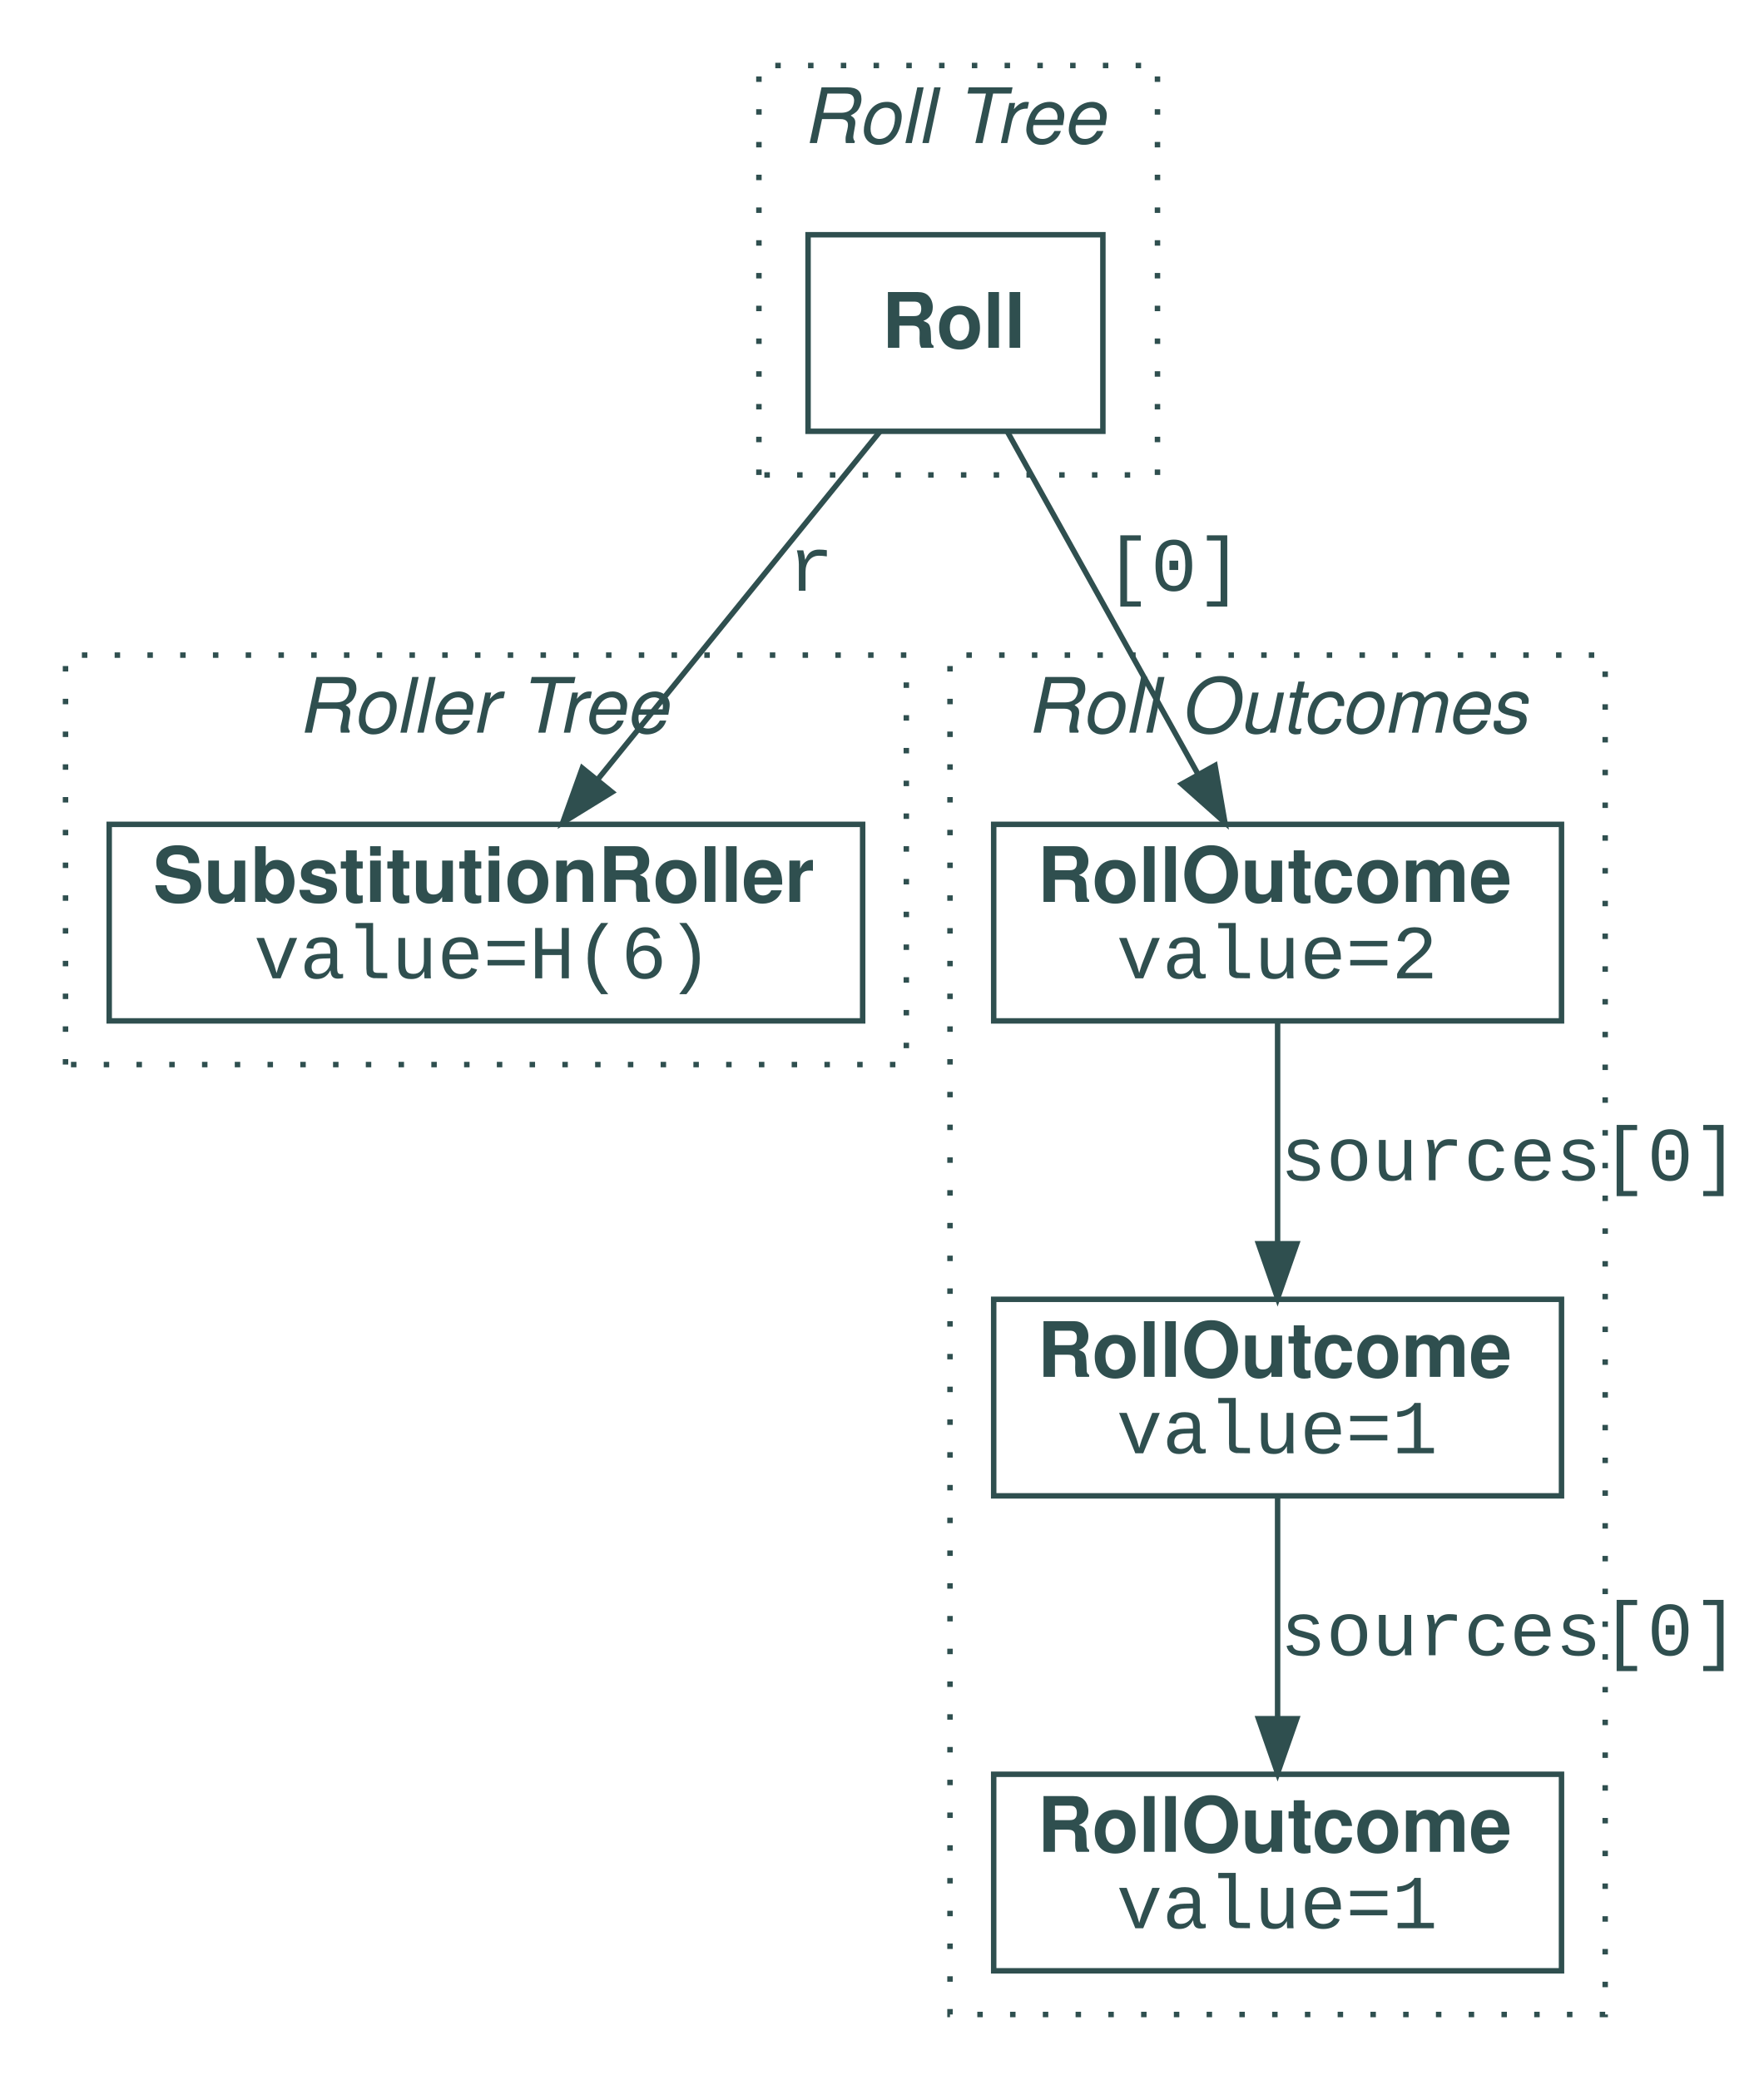
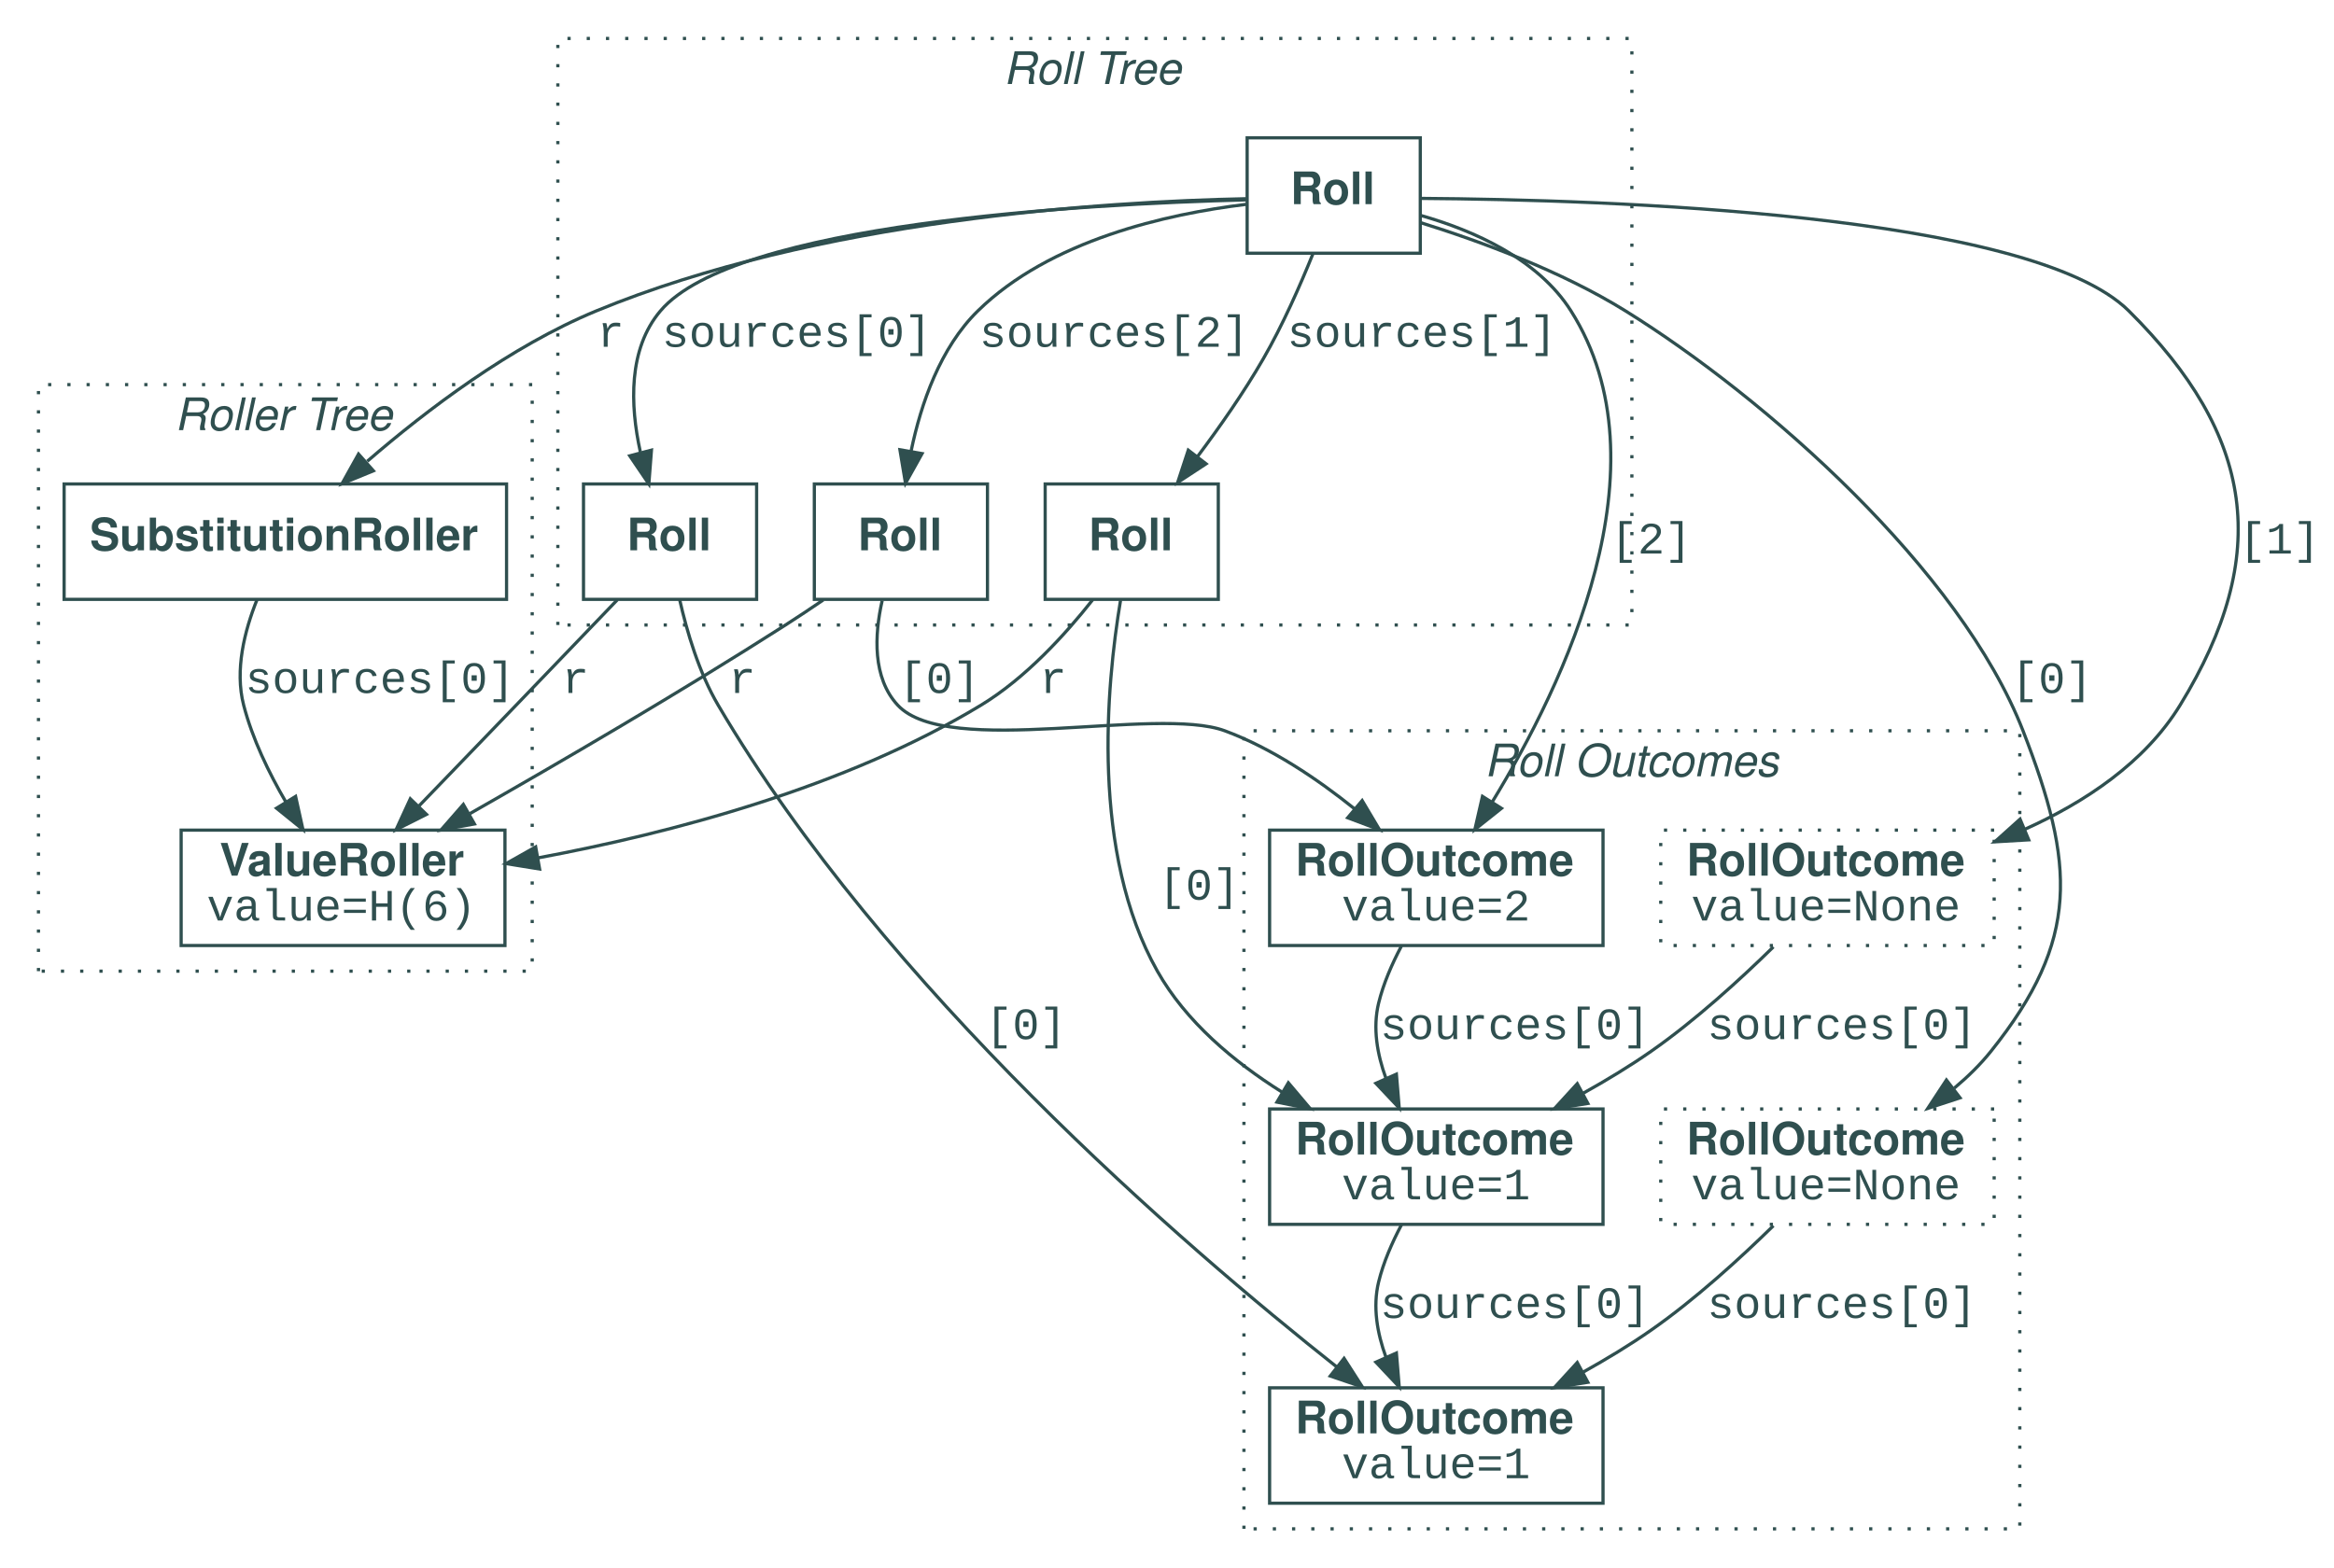
- <svg xmlns="http://www.w3.org/2000/svg" width="323pt" height="381pt" viewBox="0.00 0.00 323.00 381.00">
-   <g id="graph0" class="graph" transform="scale(1 1) rotate(0) translate(4 377)">
+ <svg xmlns="http://www.w3.org/2000/svg" width="728pt" height="489pt" viewBox="0.00 0.00 728.00 489.00">
+   <g id="graph0" class="graph" transform="scale(1 1) rotate(0) translate(4 485)">
    <g id="clust1" class="cluster">
-       <polygon fill="transparent" stroke="DarkSlateGray" stroke-dasharray="1,5" points="135,-290 135,-365 208,-365 208,-290 135,-290" />
-       <text text-anchor="start" x="143" y="-350.8" font-family="Helvetica,sans-Serif" font-style="italic" font-size="14.00" fill="DarkSlateGray">Roll Tree</text>
+       <polygon fill="transparent" stroke="DarkSlateGray" stroke-dasharray="1,5" points="170,-290 170,-473 505,-473 505,-290 170,-290" />
+       <text text-anchor="start" x="309" y="-458.8" font-family="Helvetica,sans-Serif" font-style="italic" font-size="14.00" fill="DarkSlateGray">Roll Tree</text>
    </g>
    <g id="clust2" class="cluster">
-       <polygon fill="transparent" stroke="DarkSlateGray" stroke-dasharray="1,5" points="8,-182 8,-257 162,-257 162,-182 8,-182" />
-       <text text-anchor="start" x="50.5" y="-242.8" font-family="Helvetica,sans-Serif" font-style="italic" font-size="14.00" fill="DarkSlateGray">Roller Tree</text>
+       <polygon fill="transparent" stroke="DarkSlateGray" stroke-dasharray="1,5" points="8,-182 8,-365 162,-365 162,-182 8,-182" />
+       <text text-anchor="start" x="50.5" y="-350.8" font-family="Helvetica,sans-Serif" font-style="italic" font-size="14.00" fill="DarkSlateGray">Roller Tree</text>
    </g>
    <g id="clust3" class="cluster">
-       <polygon fill="transparent" stroke="DarkSlateGray" stroke-dasharray="1,5" points="170,-8 170,-257 290,-257 290,-8 170,-8" />
-       <text text-anchor="start" x="184" y="-242.8" font-family="Helvetica,sans-Serif" font-style="italic" font-size="14.00" fill="DarkSlateGray">Roll Outcomes</text>
+       <polygon fill="transparent" stroke="DarkSlateGray" stroke-dasharray="1,5" points="384,-8 384,-257 626,-257 626,-8 384,-8" />
+       <text text-anchor="start" x="459" y="-242.8" font-family="Helvetica,sans-Serif" font-style="italic" font-size="14.00" fill="DarkSlateGray">Roll Outcomes</text>
    </g>
    <g id="node1" class="node">
-       <polygon fill="none" stroke="DarkSlateGray" points="198,-334 144,-334 144,-298 198,-298 198,-334" />
-       <text text-anchor="start" x="157.5" y="-313.3" font-family="Helvetica,sans-Serif" font-weight="bold" font-size="14.00" fill="DarkSlateGray">Roll</text>
+       <polygon fill="none" stroke="DarkSlateGray" points="439,-442 385,-442 385,-406 439,-406 439,-442" />
+       <text text-anchor="start" x="398.5" y="-421.3" font-family="Helvetica,sans-Serif" font-weight="bold" font-size="14.00" fill="DarkSlateGray">Roll</text>
    </g>
    <g id="node2" class="node">
-       <polygon fill="none" stroke="DarkSlateGray" points="154,-226 16,-226 16,-190 154,-190 154,-226" />
-       <text text-anchor="start" x="24" y="-211.8" font-family="Helvetica,sans-Serif" font-weight="bold" font-size="14.00" fill="DarkSlateGray">SubstitutionRoller</text>
-       <text text-anchor="start" x="42.5" y="-197.8" font-family="Courier New" font-size="14.00" fill="DarkSlateGray">value=H(6)</text>
+       <polygon fill="none" stroke="DarkSlateGray" points="154,-334 16,-334 16,-298 154,-298 154,-334" />
+       <text text-anchor="start" x="24" y="-313.3" font-family="Helvetica,sans-Serif" font-weight="bold" font-size="14.00" fill="DarkSlateGray">SubstitutionRoller</text>
    </g>
    <g id="edge1" class="edge">
-       <path fill="none" stroke="DarkSlateGray" d="M157.18,-297.97C143.22,-280.76 121.49,-253.98 105.52,-234.29" />
-       <polygon fill="DarkSlateGray" stroke="DarkSlateGray" points="108.09,-231.9 99.07,-226.34 102.65,-236.31 108.09,-231.9" />
-       <text text-anchor="middle" x="144.5" y="-268.8" font-family="Courier New" font-size="14.00" fill="DarkSlateGray">r</text>
+       <path fill="none" stroke="DarkSlateGray" d="M384.68,-423C340.43,-422.09 251.07,-416.51 182,-388 155.23,-376.95 128.99,-357.02 110.56,-341.09" />
+       <polygon fill="DarkSlateGray" stroke="DarkSlateGray" points="112.47,-338.11 102.67,-334.09 107.83,-343.34 112.47,-338.11" />
+       <text text-anchor="middle" x="186.5" y="-376.8" font-family="Courier New" font-size="14.00" fill="DarkSlateGray">r</text>
    </g>
    <g id="node3" class="node">
-       <polygon fill="none" stroke="DarkSlateGray" points="282,-226 178,-226 178,-190 282,-190 282,-226" />
-       <text text-anchor="start" x="186" y="-211.8" font-family="Helvetica,sans-Serif" font-weight="bold" font-size="14.00" fill="DarkSlateGray">RollOutcome</text>
-       <text text-anchor="start" x="200.5" y="-197.8" font-family="Courier New" font-size="14.00" fill="DarkSlateGray">value=2</text>
+       <polygon fill="none" stroke="DarkSlateGray" stroke-dasharray="1,5" points="618,-139 514,-139 514,-103 618,-103 618,-139" />
+       <text text-anchor="start" x="522" y="-124.8" font-family="Helvetica,sans-Serif" font-weight="bold" font-size="14.00" fill="DarkSlateGray">RollOutcome</text>
+       <text text-anchor="start" x="523.5" y="-110.8" font-family="Courier New" font-size="14.00" fill="DarkSlateGray">value=None</text>
    </g>
    <g id="edge2" class="edge">
-       <path fill="none" stroke="DarkSlateGray" d="M180.48,-297.97C189.93,-280.99 204.56,-254.7 215.48,-235.09" />
-       <polygon fill="DarkSlateGray" stroke="DarkSlateGray" points="218.54,-236.78 220.35,-226.34 212.43,-233.38 218.54,-236.78" />
-       <text text-anchor="middle" x="211" y="-268.8" font-family="Courier New" font-size="14.00" fill="DarkSlateGray">[0]</text>
+       <path fill="none" stroke="DarkSlateGray" d="M439.12,-415.53C457.9,-409.66 483.01,-400.41 503,-388 546.76,-360.84 607.5,-307.13 627,-257 643.19,-215.37 644.91,-191.87 617,-157 613.69,-152.86 609.76,-149.02 605.57,-145.51" />
+       <polygon fill="DarkSlateGray" stroke="DarkSlateGray" points="607.36,-142.48 597.29,-139.18 603.11,-148.04 607.36,-142.48" />
+       <text text-anchor="middle" x="636" y="-268.8" font-family="Courier New" font-size="14.00" fill="DarkSlateGray">[0]</text>
    </g>
    <g id="node4" class="node">
-       <polygon fill="none" stroke="DarkSlateGray" points="282,-139 178,-139 178,-103 282,-103 282,-139" />
-       <text text-anchor="start" x="186" y="-124.8" font-family="Helvetica,sans-Serif" font-weight="bold" font-size="14.00" fill="DarkSlateGray">RollOutcome</text>
-       <text text-anchor="start" x="200.5" y="-110.8" font-family="Courier New" font-size="14.00" fill="DarkSlateGray">value=1</text>
+       <polygon fill="none" stroke="DarkSlateGray" stroke-dasharray="1,5" points="618,-226 514,-226 514,-190 618,-190 618,-226" />
+       <text text-anchor="start" x="522" y="-211.8" font-family="Helvetica,sans-Serif" font-weight="bold" font-size="14.00" fill="DarkSlateGray">RollOutcome</text>
+       <text text-anchor="start" x="523.5" y="-197.8" font-family="Courier New" font-size="14.00" fill="DarkSlateGray">value=None</text>
    </g>
    <g id="edge3" class="edge">
-       <path fill="none" stroke="DarkSlateGray" d="M230,-189.8C230,-178.16 230,-162.55 230,-149.24" />
-       <polygon fill="DarkSlateGray" stroke="DarkSlateGray" points="233.5,-149.18 230,-139.18 226.5,-149.18 233.5,-149.18" />
-       <text text-anchor="middle" x="272.5" y="-160.8" font-family="Courier New" font-size="14.00" fill="DarkSlateGray">sources[0]</text>
+       <path fill="none" stroke="DarkSlateGray" d="M439.28,-423.1C497.14,-422.7 629.38,-418.41 660,-388 699.11,-349.15 704.81,-312 676,-265 665.03,-247.1 646.34,-234.7 627.46,-226.21" />
+       <polygon fill="DarkSlateGray" stroke="DarkSlateGray" points="628.78,-222.97 618.2,-222.35 626.08,-229.43 628.78,-222.97" />
+       <text text-anchor="middle" x="707" y="-312.3" font-family="Courier New" font-size="14.00" fill="DarkSlateGray">[1]</text>
    </g>
    <g id="node5" class="node">
-       <polygon fill="none" stroke="DarkSlateGray" points="282,-52 178,-52 178,-16 282,-16 282,-52" />
-       <text text-anchor="start" x="186" y="-37.8" font-family="Helvetica,sans-Serif" font-weight="bold" font-size="14.00" fill="DarkSlateGray">RollOutcome</text>
-       <text text-anchor="start" x="200.5" y="-23.8" font-family="Courier New" font-size="14.00" fill="DarkSlateGray">value=1</text>
+       <polygon fill="none" stroke="DarkSlateGray" points="496,-226 392,-226 392,-190 496,-190 496,-226" />
+       <text text-anchor="start" x="400" y="-211.8" font-family="Helvetica,sans-Serif" font-weight="bold" font-size="14.00" fill="DarkSlateGray">RollOutcome</text>
+       <text text-anchor="start" x="414.5" y="-197.8" font-family="Courier New" font-size="14.00" fill="DarkSlateGray">value=2</text>
    </g>
    <g id="edge4" class="edge">
-       <path fill="none" stroke="DarkSlateGray" d="M230,-102.8C230,-91.16 230,-75.55 230,-62.24" />
-       <polygon fill="DarkSlateGray" stroke="DarkSlateGray" points="233.5,-62.18 230,-52.18 226.5,-62.18 233.5,-62.18" />
-       <text text-anchor="middle" x="272.5" y="-73.8" font-family="Courier New" font-size="14.00" fill="DarkSlateGray">sources[0]</text>
+       <path fill="none" stroke="DarkSlateGray" d="M439.09,-417.8C455.72,-413.06 475.74,-404.21 486,-388 516.54,-339.77 483.91,-271.57 461.47,-234.83" />
+       <polygon fill="DarkSlateGray" stroke="DarkSlateGray" points="464.32,-232.8 456.03,-226.21 458.4,-236.53 464.32,-232.8" />
+       <text text-anchor="middle" x="511" y="-312.3" font-family="Courier New" font-size="14.00" fill="DarkSlateGray">[2]</text>
+     </g>
+     <g id="node6" class="node">
+       <polygon fill="none" stroke="DarkSlateGray" points="232,-334 178,-334 178,-298 232,-298 232,-334" />
+       <text text-anchor="start" x="191.5" y="-313.3" font-family="Helvetica,sans-Serif" font-weight="bold" font-size="14.00" fill="DarkSlateGray">Roll</text>
+     </g>
+     <g id="edge11" class="edge">
+       <path fill="none" stroke="DarkSlateGray" d="M384.69,-422.64C333.26,-421.32 225.11,-415.29 202,-388 191.93,-376.11 192.52,-358.66 195.72,-344.04" />
+       <polygon fill="DarkSlateGray" stroke="DarkSlateGray" points="199.2,-344.57 198.38,-334.01 192.43,-342.78 199.2,-344.57" />
+       <text text-anchor="middle" x="244.5" y="-376.8" font-family="Courier New" font-size="14.00" fill="DarkSlateGray">sources[0]</text>
+     </g>
+     <g id="node9" class="node">
+       <polygon fill="none" stroke="DarkSlateGray" points="376,-334 322,-334 322,-298 376,-298 376,-334" />
+       <text text-anchor="start" x="335.5" y="-313.3" font-family="Helvetica,sans-Serif" font-weight="bold" font-size="14.00" fill="DarkSlateGray">Roll</text>
+     </g>
+     <g id="edge12" class="edge">
+       <path fill="none" stroke="DarkSlateGray" d="M405.55,-405.89C401.57,-396.01 396.07,-383.51 390,-373 384.01,-362.61 376.48,-351.84 369.51,-342.54" />
+       <polygon fill="DarkSlateGray" stroke="DarkSlateGray" points="372.19,-340.29 363.33,-334.48 366.64,-344.55 372.19,-340.29" />
+       <text text-anchor="middle" x="439.5" y="-376.8" font-family="Courier New" font-size="14.00" fill="DarkSlateGray">sources[1]</text>
+     </g>
+     <g id="node11" class="node">
+       <polygon fill="none" stroke="DarkSlateGray" points="304,-334 250,-334 250,-298 304,-298 304,-334" />
+       <text text-anchor="start" x="263.5" y="-313.3" font-family="Helvetica,sans-Serif" font-weight="bold" font-size="14.00" fill="DarkSlateGray">Roll</text>
+     </g>
+     <g id="edge13" class="edge">
+       <path fill="none" stroke="DarkSlateGray" d="M384.73,-421.25C359.81,-418.23 323.52,-410.06 301,-388 289.26,-376.5 283.26,-359.06 280.2,-344.34" />
+       <polygon fill="DarkSlateGray" stroke="DarkSlateGray" points="283.6,-343.48 278.44,-334.23 276.7,-344.68 283.6,-343.48" />
+       <text text-anchor="middle" x="343.5" y="-376.8" font-family="Courier New" font-size="14.00" fill="DarkSlateGray">sources[2]</text>
+     </g>
+     <g id="node7" class="node">
+       <polygon fill="none" stroke="DarkSlateGray" points="153.5,-226 52.5,-226 52.5,-190 153.5,-190 153.5,-226" />
+       <text text-anchor="start" x="64.5" y="-211.8" font-family="Helvetica,sans-Serif" font-weight="bold" font-size="14.00" fill="DarkSlateGray">ValueRoller</text>
+       <text text-anchor="start" x="60.5" y="-197.8" font-family="Courier New" font-size="14.00" fill="DarkSlateGray">value=H(6)</text>
+     </g>
+     <g id="edge14" class="edge">
+       <path fill="none" stroke="DarkSlateGray" d="M76.16,-297.88C72.28,-288.23 69.17,-275.94 72,-265 74.71,-254.51 79.85,-243.89 85.18,-234.75" />
+       <polygon fill="DarkSlateGray" stroke="DarkSlateGray" points="88.2,-236.52 90.49,-226.18 82.25,-232.84 88.2,-236.52" />
+       <text text-anchor="middle" x="114.5" y="-268.8" font-family="Courier New" font-size="14.00" fill="DarkSlateGray">sources[0]</text>
+     </g>
+     <g id="node8" class="node">
+       <polygon fill="none" stroke="DarkSlateGray" points="496,-52 392,-52 392,-16 496,-16 496,-52" />
+       <text text-anchor="start" x="400" y="-37.8" font-family="Helvetica,sans-Serif" font-weight="bold" font-size="14.00" fill="DarkSlateGray">RollOutcome</text>
+       <text text-anchor="start" x="414.5" y="-23.8" font-family="Courier New" font-size="14.00" fill="DarkSlateGray">value=1</text>
+     </g>
+     <g id="edge15" class="edge">
+       <path fill="none" stroke="DarkSlateGray" d="M549.14,-102.57C538.72,-92.35 524.75,-79.6 511,-70 504.42,-65.4 497.16,-61.01 489.92,-56.97" />
+       <polygon fill="DarkSlateGray" stroke="DarkSlateGray" points="491.27,-53.73 480.81,-52.07 487.96,-59.89 491.27,-53.73" />
+       <text text-anchor="middle" x="570.5" y="-73.8" font-family="Courier New" font-size="14.00" fill="DarkSlateGray">sources[0]</text>
+     </g>
+     <g id="node10" class="node">
+       <polygon fill="none" stroke="DarkSlateGray" points="496,-139 392,-139 392,-103 496,-103 496,-139" />
+       <text text-anchor="start" x="400" y="-124.8" font-family="Helvetica,sans-Serif" font-weight="bold" font-size="14.00" fill="DarkSlateGray">RollOutcome</text>
+       <text text-anchor="start" x="414.5" y="-110.8" font-family="Courier New" font-size="14.00" fill="DarkSlateGray">value=1</text>
+     </g>
+     <g id="edge16" class="edge">
+       <path fill="none" stroke="DarkSlateGray" d="M549.14,-189.57C538.72,-179.35 524.75,-166.6 511,-157 504.42,-152.4 497.16,-148.01 489.92,-143.97" />
+       <polygon fill="DarkSlateGray" stroke="DarkSlateGray" points="491.27,-140.73 480.81,-139.07 487.96,-146.89 491.27,-140.73" />
+       <text text-anchor="middle" x="570.5" y="-160.8" font-family="Courier New" font-size="14.00" fill="DarkSlateGray">sources[0]</text>
+     </g>
+     <g id="edge17" class="edge">
+       <path fill="none" stroke="DarkSlateGray" d="M433.12,-189.83C430.22,-184.35 427.48,-178.11 426,-172 424.13,-164.27 425.56,-156.07 428.28,-148.6" />
+       <polygon fill="DarkSlateGray" stroke="DarkSlateGray" points="431.55,-149.86 432.43,-139.3 425.16,-147.01 431.55,-149.86" />
+       <text text-anchor="middle" x="468.5" y="-160.8" font-family="Courier New" font-size="14.00" fill="DarkSlateGray">sources[0]</text>
+     </g>
+     <g id="edge5" class="edge">
+       <path fill="none" stroke="DarkSlateGray" d="M188.57,-297.87C179.3,-288.21 167.51,-275.93 157,-265 147.1,-254.71 136.16,-243.37 126.74,-233.6" />
+       <polygon fill="DarkSlateGray" stroke="DarkSlateGray" points="129.02,-230.91 119.55,-226.15 123.98,-235.77 129.02,-230.91" />
+       <text text-anchor="middle" x="175.5" y="-268.8" font-family="Courier New" font-size="14.00" fill="DarkSlateGray">r</text>
+     </g>
+     <g id="edge6" class="edge">
+       <path fill="none" stroke="DarkSlateGray" d="M207.98,-297.97C210.25,-287.89 214.03,-275.15 220,-265 271.97,-176.67 364.84,-96.58 413.04,-58.45" />
+       <polygon fill="DarkSlateGray" stroke="DarkSlateGray" points="415.23,-61.19 420.95,-52.27 410.92,-55.68 415.23,-61.19" />
+       <text text-anchor="middle" x="316" y="-160.8" font-family="Courier New" font-size="14.00" fill="DarkSlateGray">[0]</text>
+     </g>
+     <g id="edge7" class="edge">
+       <path fill="none" stroke="DarkSlateGray" d="M336.83,-297.88C328.25,-286.99 315.85,-273.4 302,-265 259.62,-239.29 205.05,-225.02 163.77,-217.33" />
+       <polygon fill="DarkSlateGray" stroke="DarkSlateGray" points="164.31,-213.87 153.85,-215.56 163.08,-220.76 164.31,-213.87" />
+       <text text-anchor="middle" x="324.5" y="-268.8" font-family="Courier New" font-size="14.00" fill="DarkSlateGray">r</text>
+     </g>
+     <g id="edge8" class="edge">
+       <path fill="none" stroke="DarkSlateGray" d="M345.51,-297.72C341.05,-270.99 336.2,-218.87 357,-182 365.89,-166.24 380.85,-153.71 395.87,-144.27" />
+       <polygon fill="DarkSlateGray" stroke="DarkSlateGray" points="397.85,-147.17 404.69,-139.07 394.29,-141.14 397.85,-147.17" />
+       <text text-anchor="middle" x="370" y="-204.3" font-family="Courier New" font-size="14.00" fill="DarkSlateGray">[0]</text>
+     </g>
+     <g id="edge18" class="edge">
+       <path fill="none" stroke="DarkSlateGray" d="M433.12,-102.83C430.22,-97.35 427.48,-91.11 426,-85 424.13,-77.27 425.56,-69.07 428.28,-61.6" />
+       <polygon fill="DarkSlateGray" stroke="DarkSlateGray" points="431.55,-62.86 432.43,-52.3 425.16,-60.01 431.55,-62.86" />
+       <text text-anchor="middle" x="468.5" y="-73.8" font-family="Courier New" font-size="14.00" fill="DarkSlateGray">sources[0]</text>
+     </g>
+     <g id="edge10" class="edge">
+       <path fill="none" stroke="DarkSlateGray" d="M271.15,-297.58C268.75,-286.84 268.1,-273.54 276,-265 291.44,-248.31 356.67,-264.87 378,-257 392.65,-251.59 406.93,-241.94 418.43,-232.7" />
+       <polygon fill="DarkSlateGray" stroke="DarkSlateGray" points="420.87,-235.23 426.28,-226.12 416.37,-229.86 420.87,-235.23" />
+       <text text-anchor="middle" x="289" y="-268.8" font-family="Courier New" font-size="14.00" fill="DarkSlateGray">[0]</text>
+     </g>
+     <g id="edge9" class="edge">
+       <path fill="none" stroke="DarkSlateGray" d="M252.77,-297.8C248.87,-295.14 244.85,-292.46 241,-290 208.41,-269.16 170.44,-247.02 142.59,-231.17" />
+       <polygon fill="DarkSlateGray" stroke="DarkSlateGray" points="143.98,-227.93 133.55,-226.04 140.52,-234.02 143.98,-227.93" />
+       <text text-anchor="middle" x="227.5" y="-268.8" font-family="Courier New" font-size="14.00" fill="DarkSlateGray">r</text>
    </g>
  </g>
</svg>
